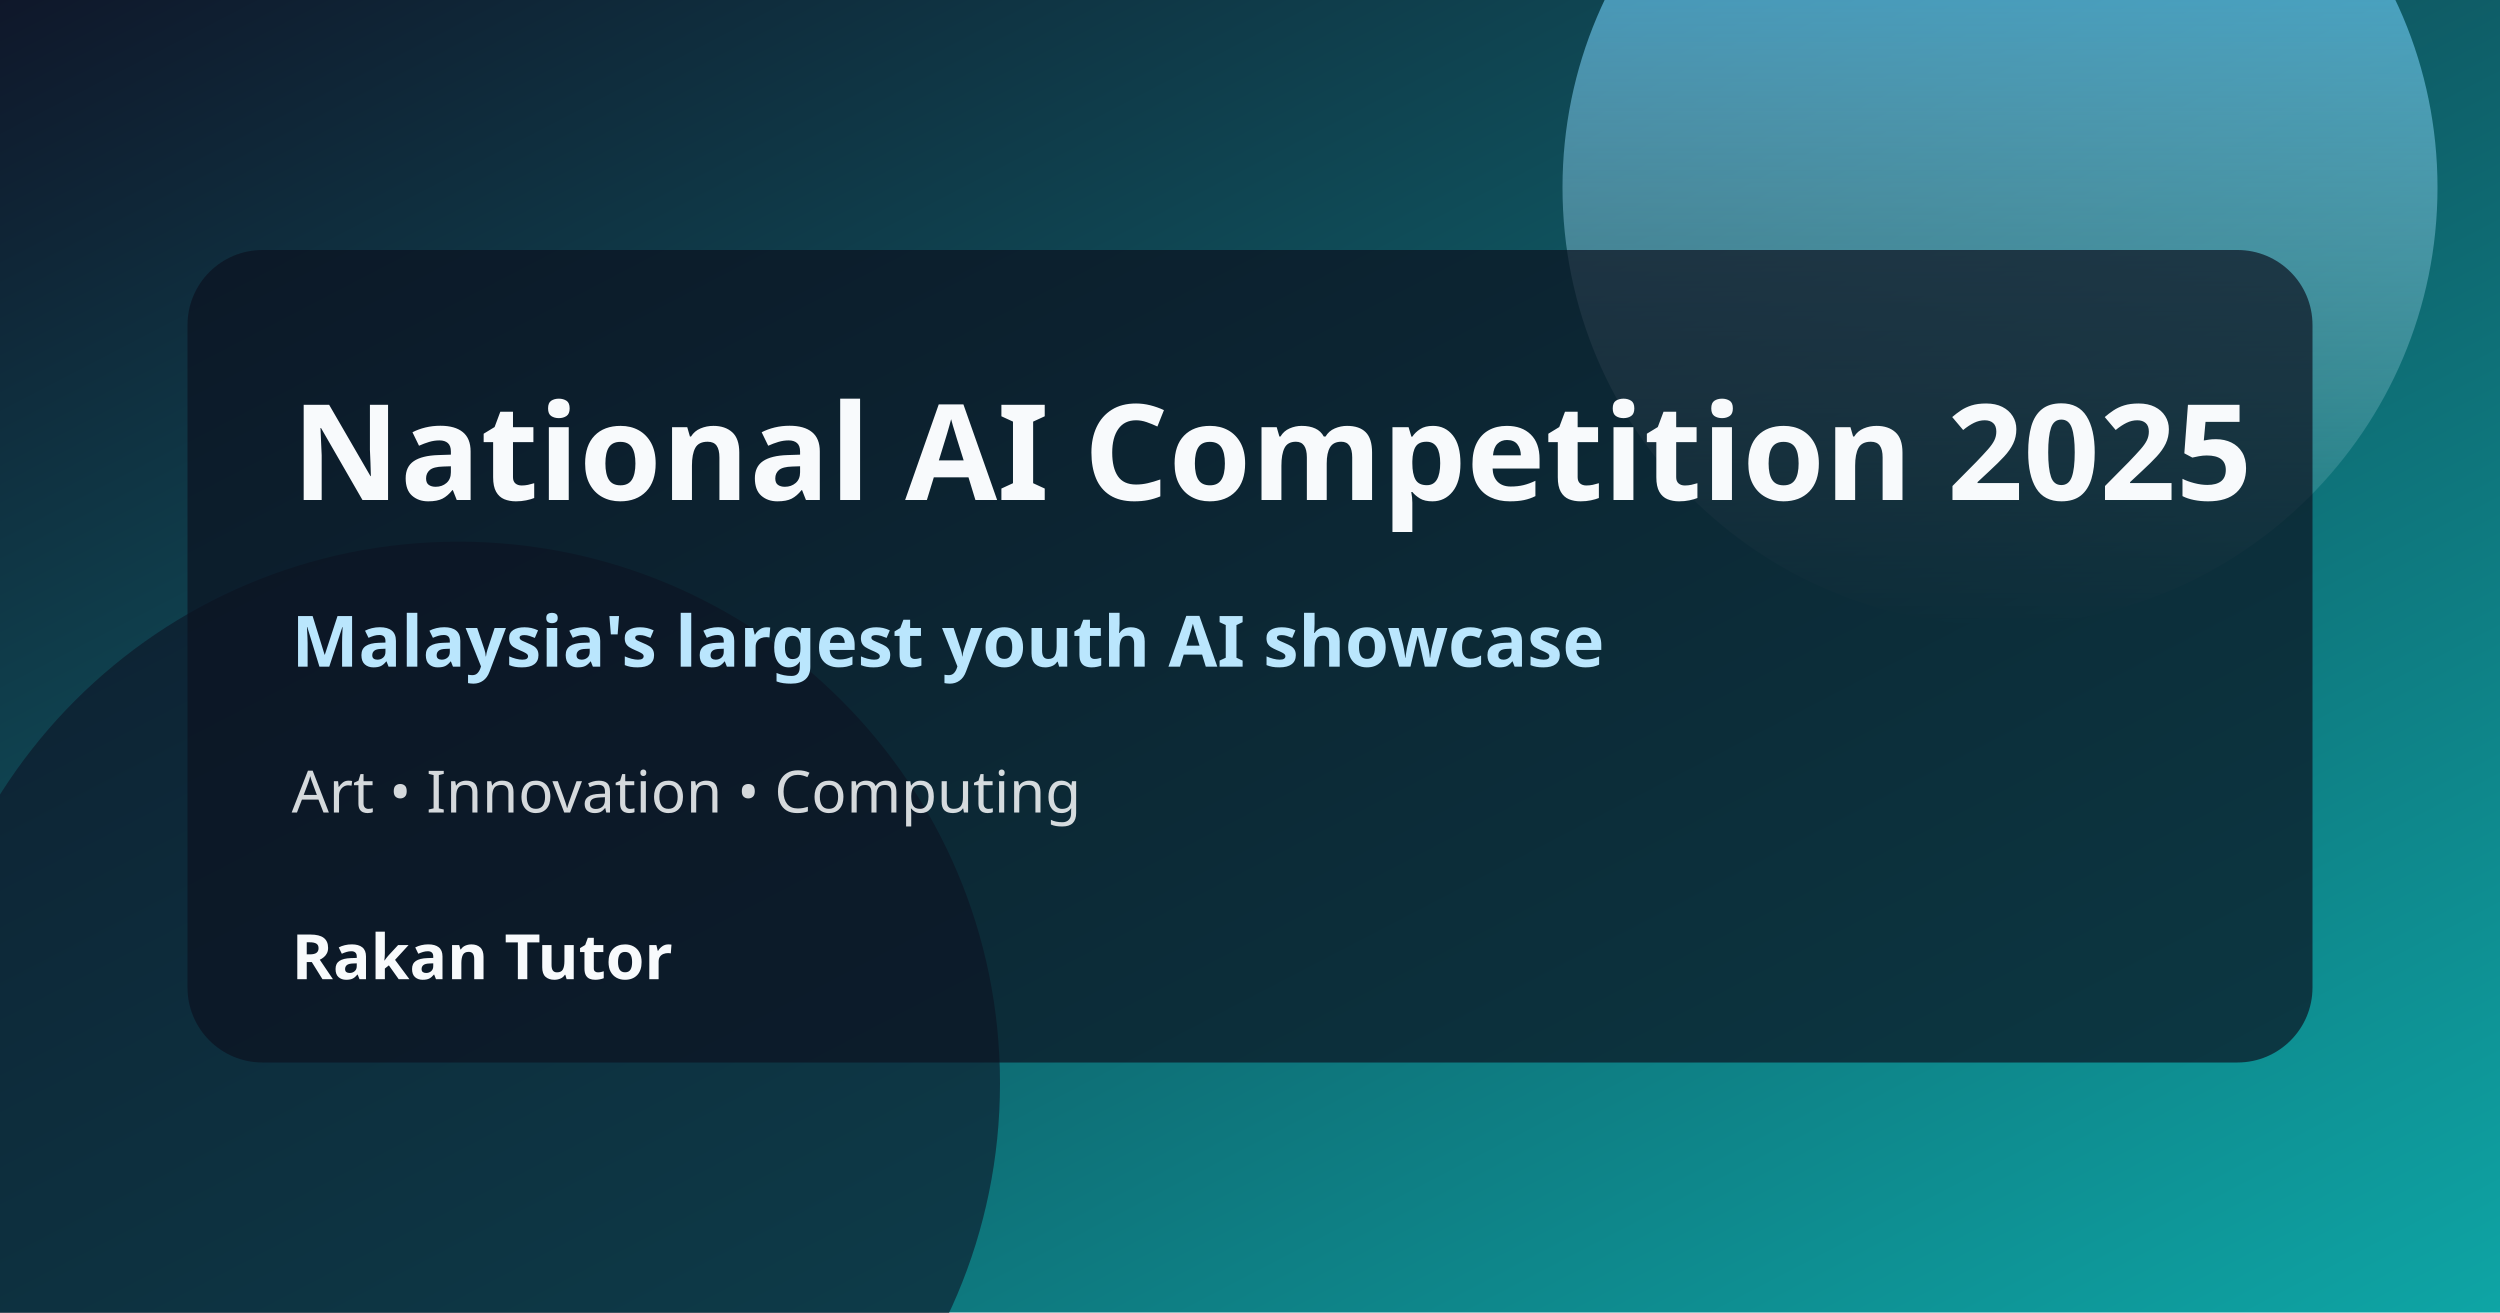
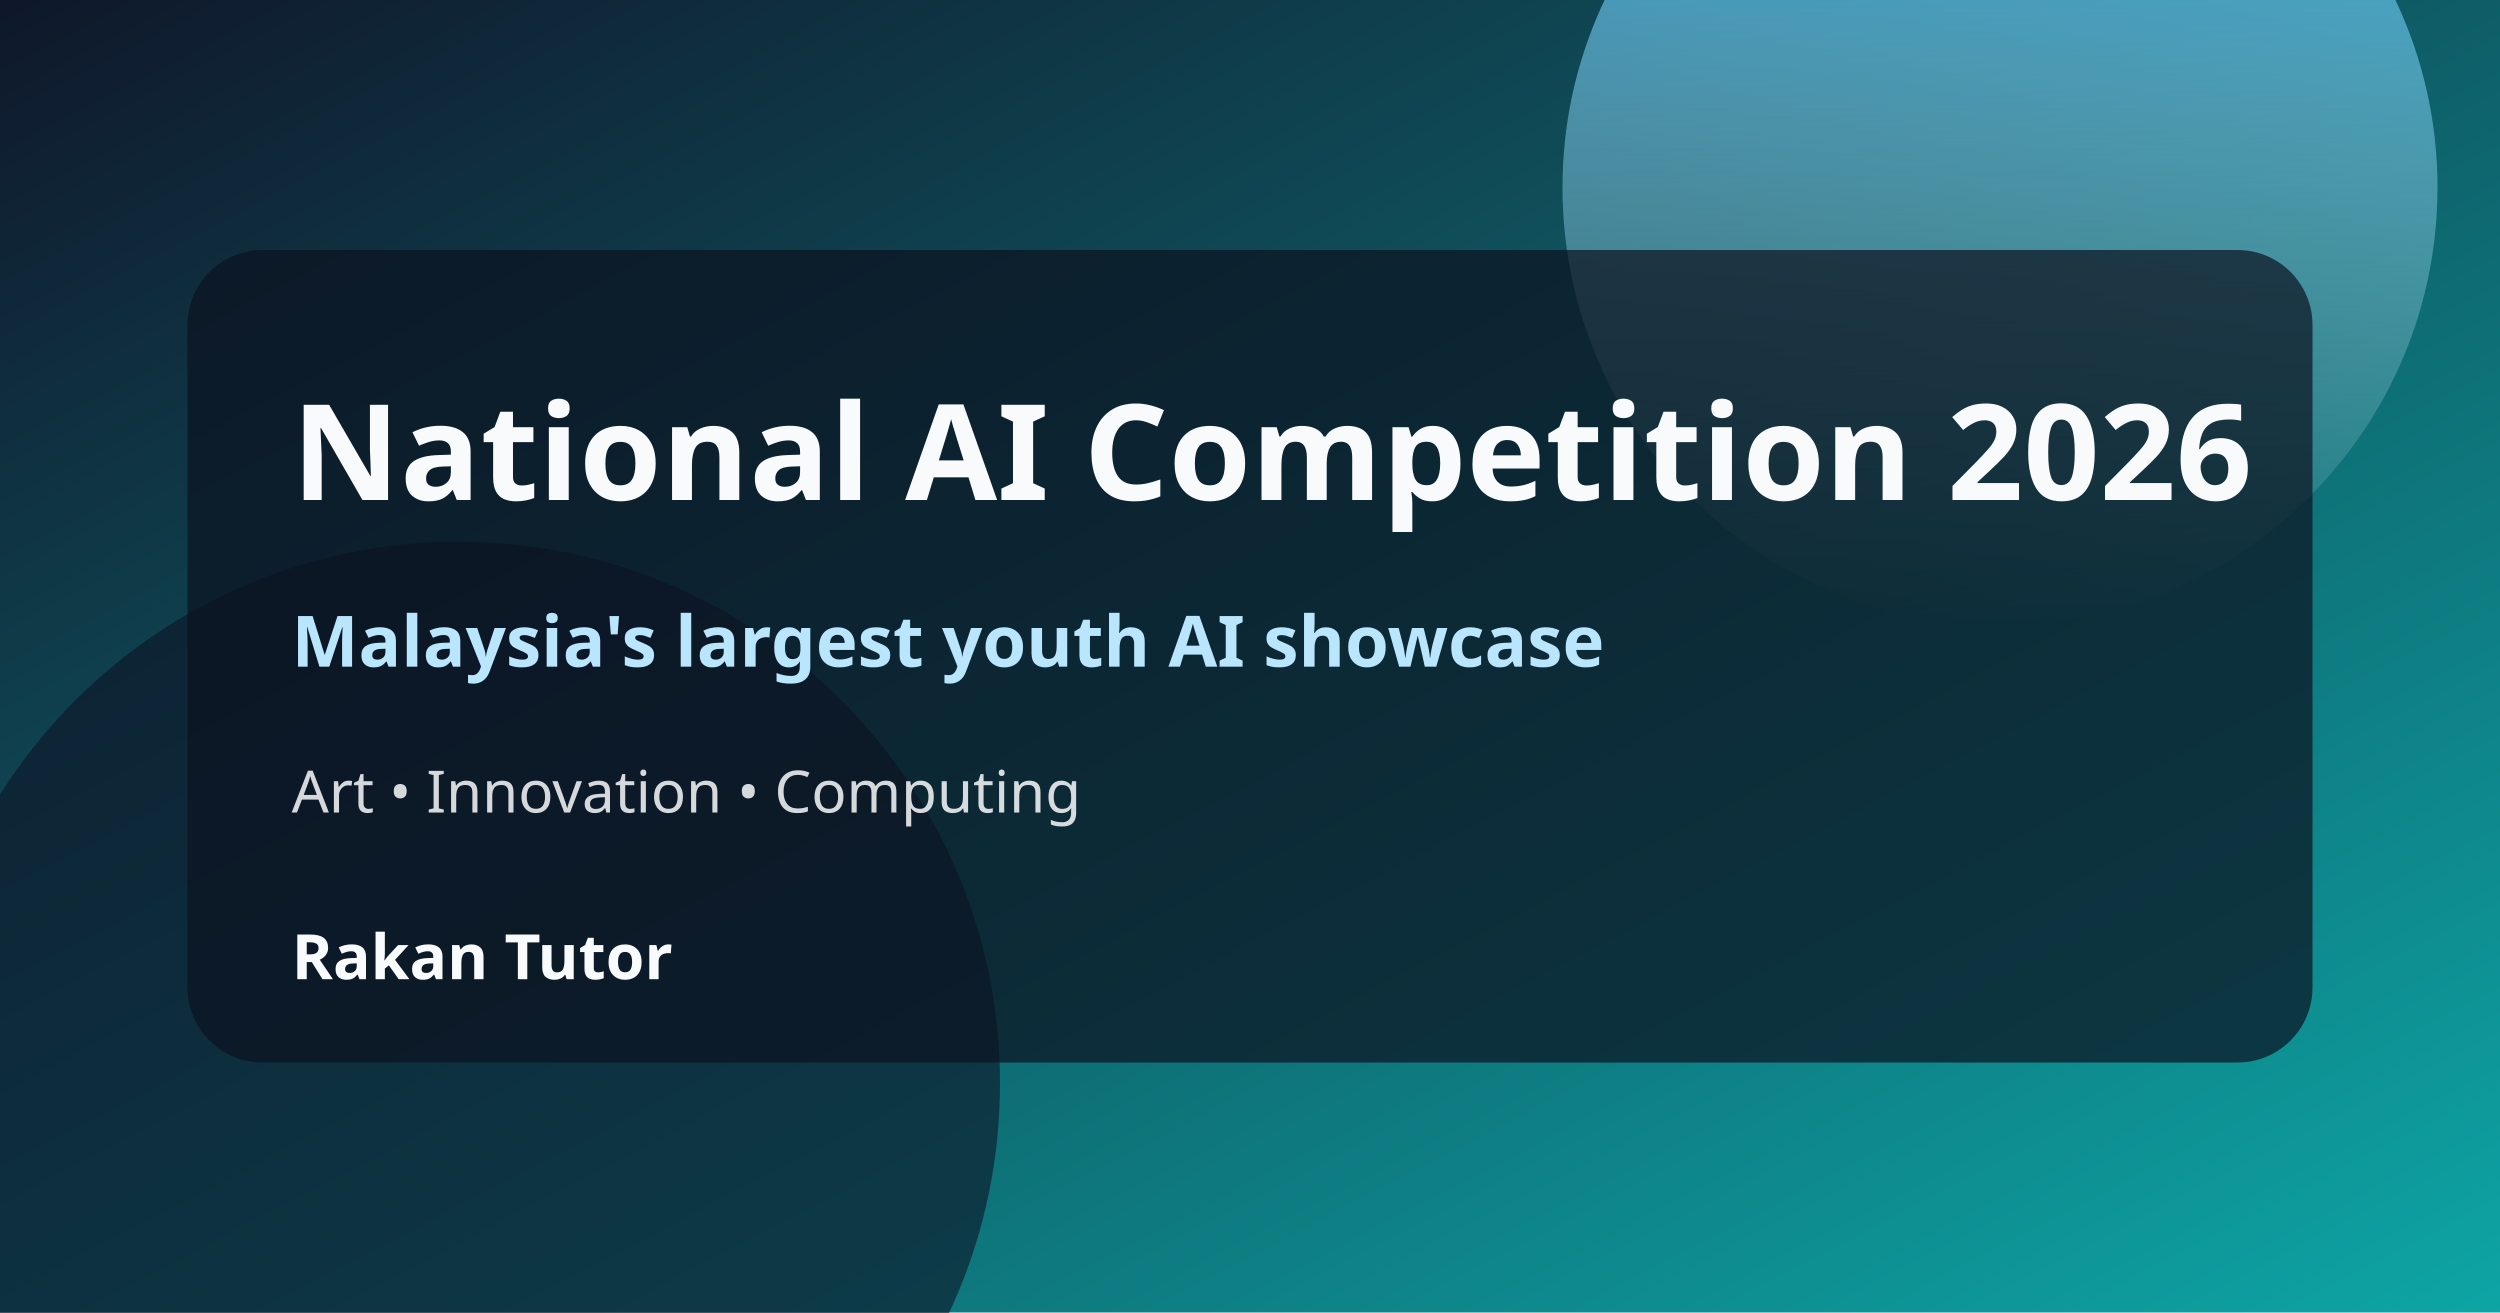
- <svg xmlns="http://www.w3.org/2000/svg" width="1200" height="630" viewBox="0 0 1200 630" role="img" aria-label="National AI Competition 2025">
+ <svg xmlns="http://www.w3.org/2000/svg" width="1200" height="630" viewBox="0 0 1200 630" role="img" aria-label="National AI Competition 2026">
  <defs>
    <linearGradient id="rt-sky" x1="0" y1="0" x2="1" y2="1">
      <stop offset="0" stop-color="#0f172a" />
      <stop offset="1" stop-color="#0ea5a5" />
    </linearGradient>
    <linearGradient id="rt-glow" x1="0" y1="0" x2="0" y2="1">
      <stop offset="0" stop-color="#38bdf8" stop-opacity="0.85" />
      <stop offset="1" stop-color="#f8fafc" stop-opacity="0" />
    </linearGradient>
  </defs>
  <rect width="1200" height="630" fill="url(#rt-sky)" />
  <circle cx="960" cy="90" r="210" fill="url(#rt-glow)" />
  <circle cx="220" cy="520" r="260" fill="#0b1324" opacity="0.6" />
  <rect x="90" y="120" width="1020" height="390" rx="36" fill="#0b1120" opacity="0.7" />
  <text x="140" y="240" fill="#f8fafc" font-size="64" font-family="'Trebuchet MS', 'Segoe UI', sans-serif" font-weight="700">
-     National AI Competition 2025
+     National AI Competition 2026
  </text>
  <text x="140" y="320" fill="#bae6fd" font-size="34" font-family="'Trebuchet MS', 'Segoe UI', sans-serif" font-weight="600">
    Malaysia's largest youth AI showcase
  </text>
  <text x="140" y="390" fill="#f8fafc" font-size="28" font-family="'Trebuchet MS', 'Segoe UI', sans-serif" opacity="0.85">
    Art • Innovation • Computing
  </text>
  <text x="140" y="470" fill="#f8fafc" font-size="30" font-family="'Trebuchet MS', 'Segoe UI', sans-serif" font-weight="600">
    Rakan Tutor
  </text>
</svg>
